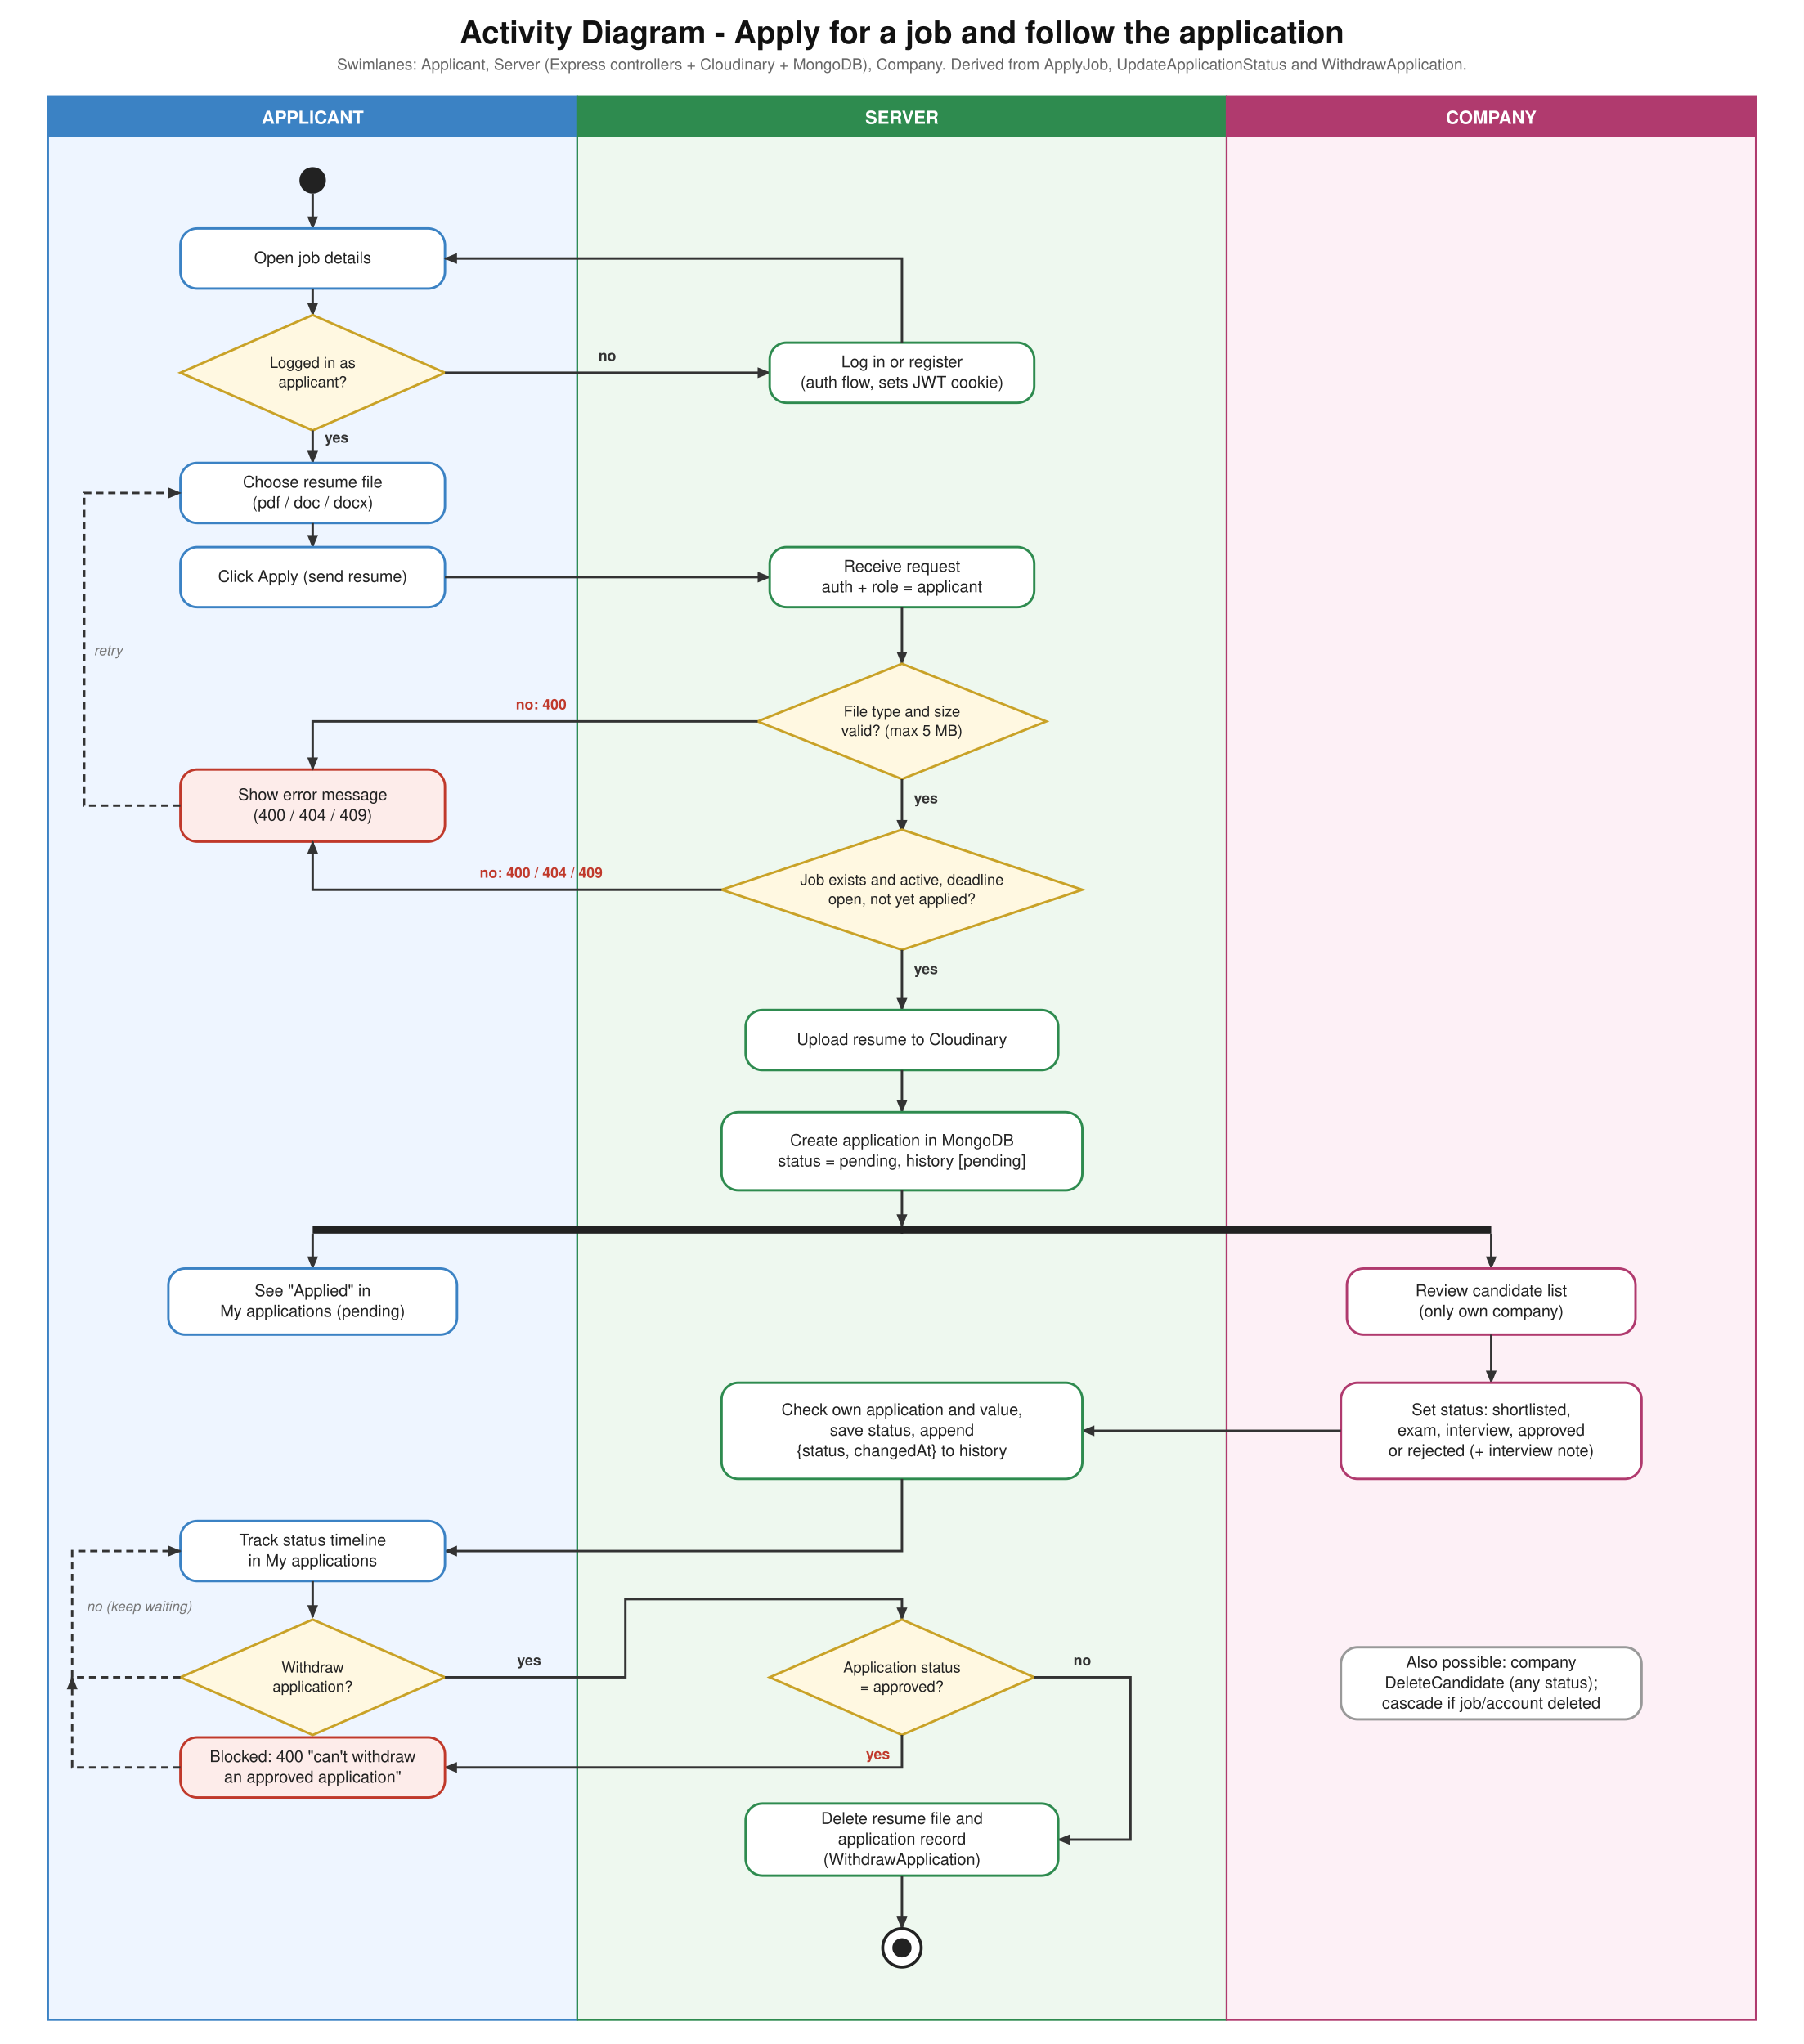
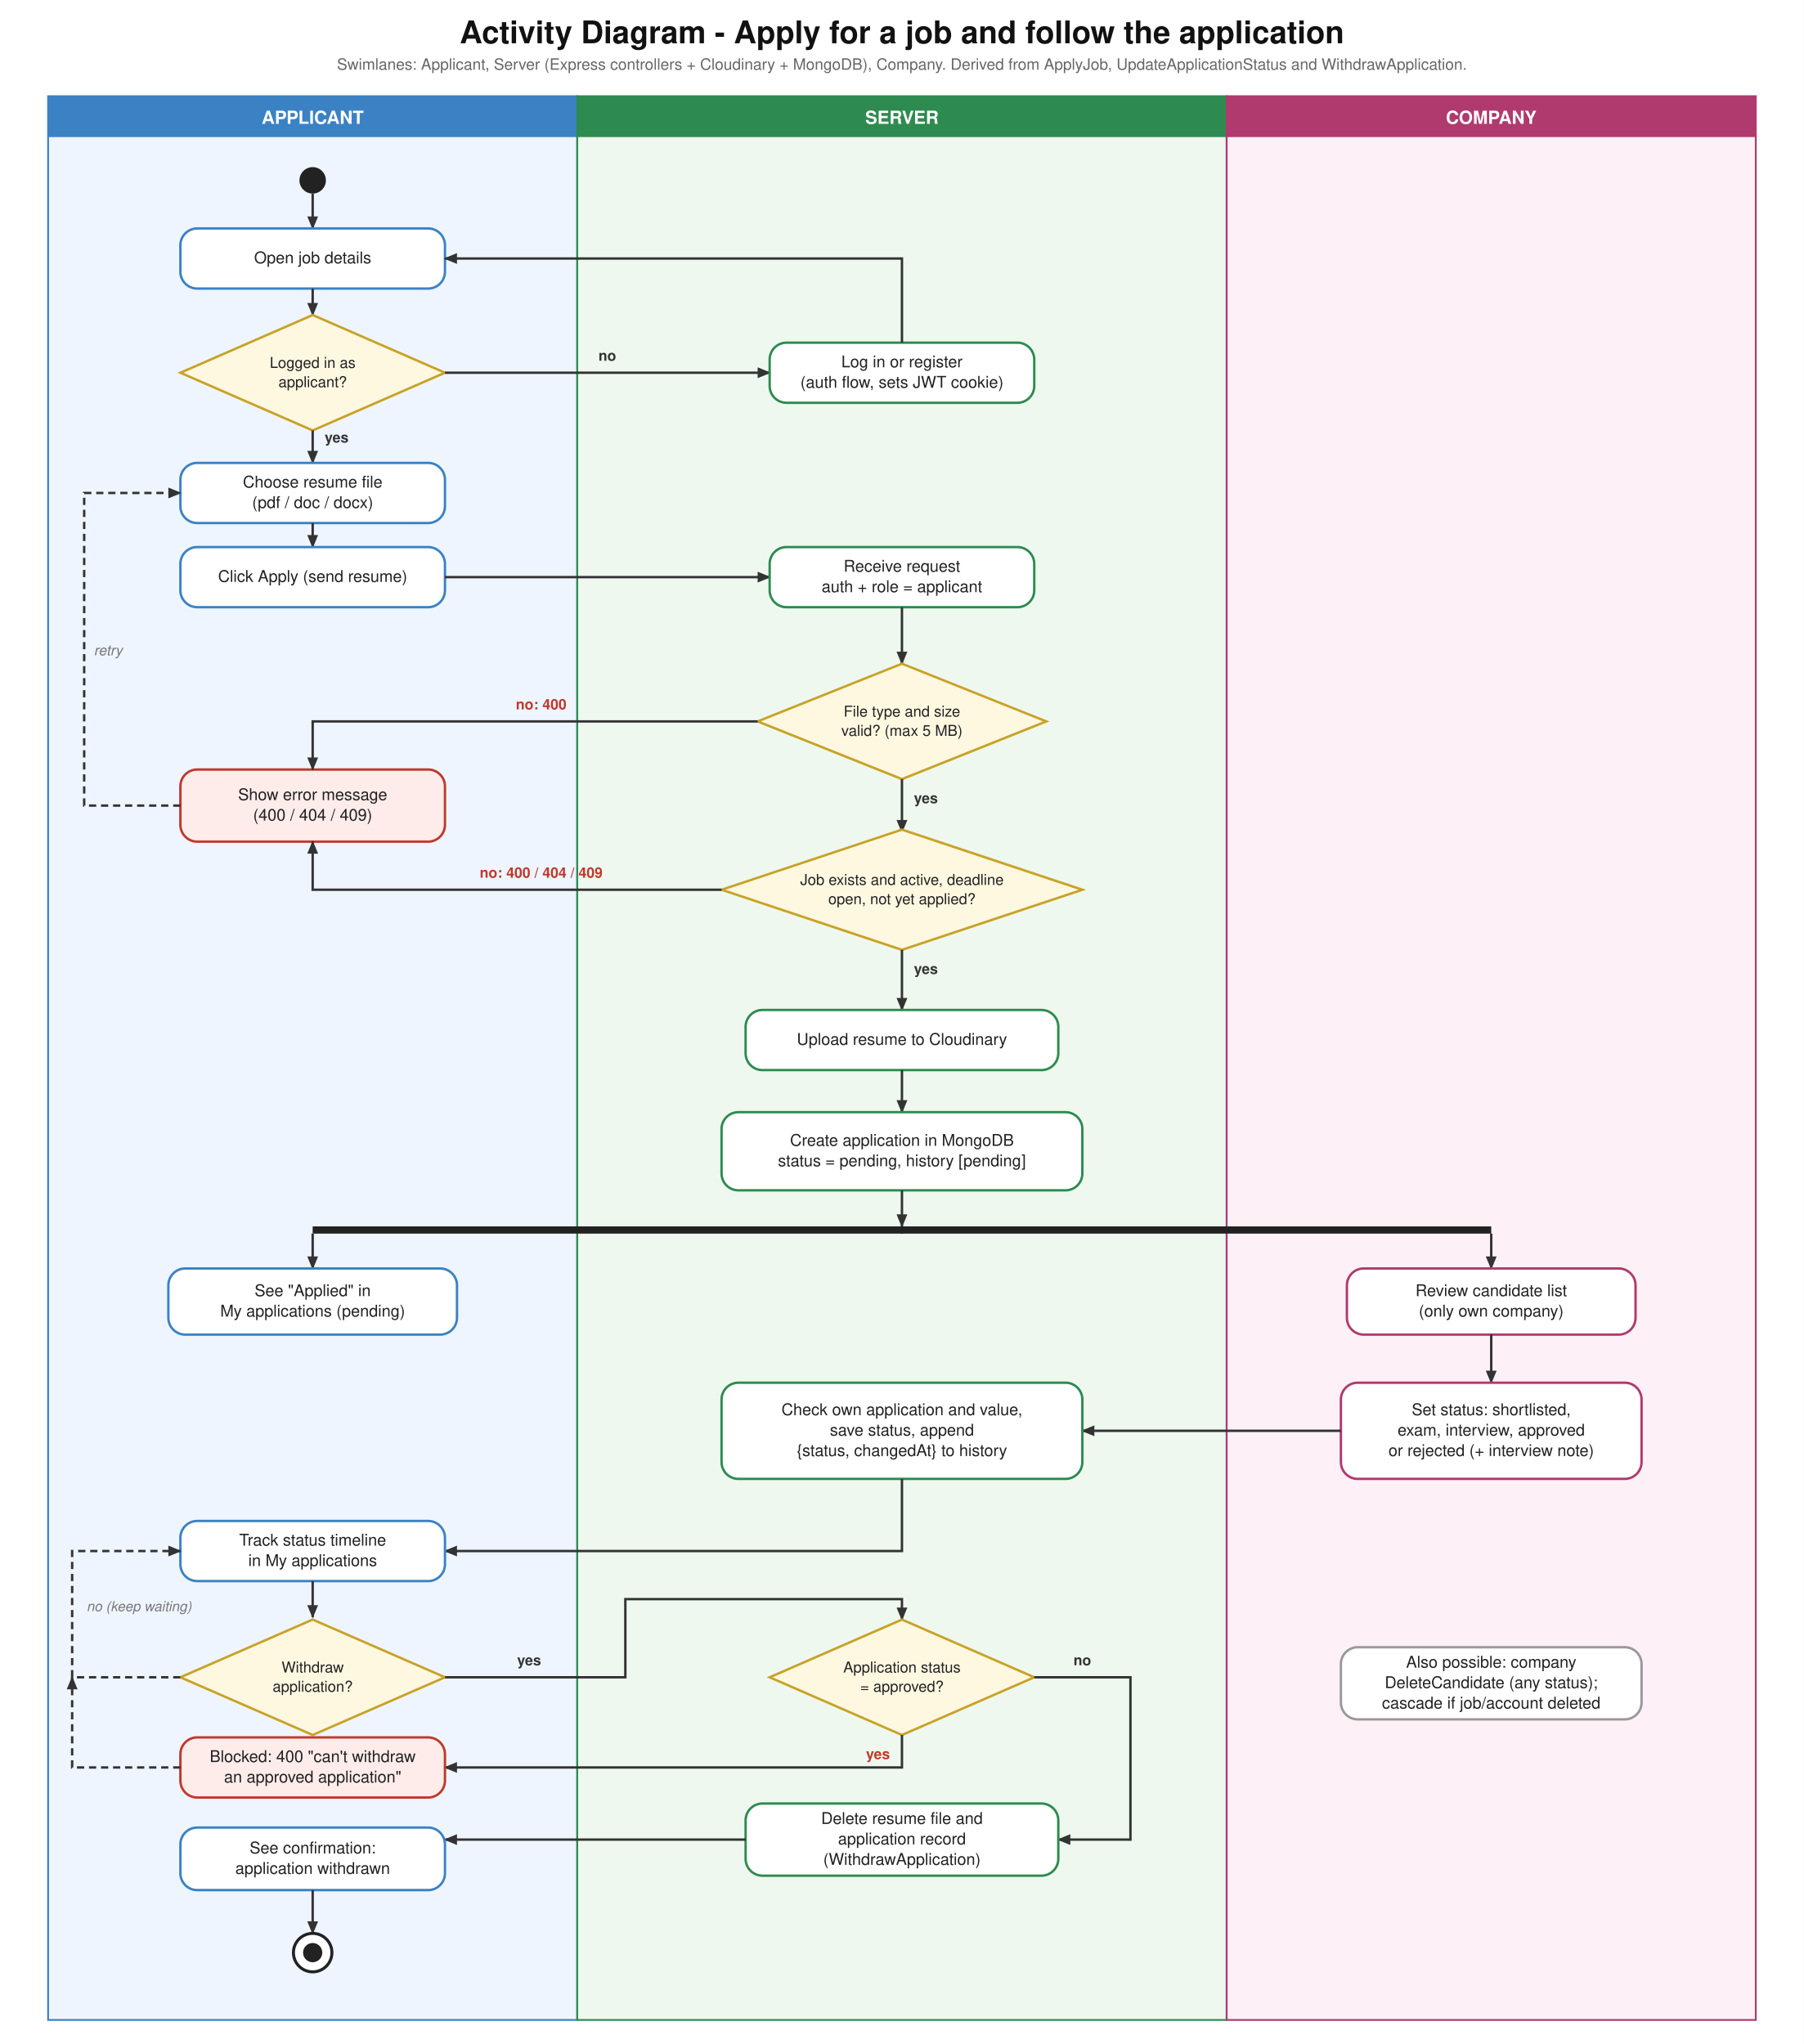
<svg xmlns="http://www.w3.org/2000/svg" viewBox="0 0 1500 1700" width="1500" height="1700">
  <defs>
    <marker id="m" markerUnits="userSpaceOnUse" markerWidth="11" markerHeight="9" refX="10" refY="4.5" orient="auto">
      <path d="M0,0 L11,4.5 L0,9 z" fill="#333" />
    </marker>
  </defs>
  <rect width="1500" height="1700" fill="#fff" />
  <text x="750.0" y="36" font-family="Helvetica,Arial,sans-serif" font-size="26" fill="#111" font-weight="bold" text-anchor="middle">Activity Diagram - Apply for a job and follow the application</text>
  <text x="750.0" y="58" font-family="Helvetica,Arial,sans-serif" font-size="13" fill="#666" font-weight="normal" text-anchor="middle">Swimlanes: Applicant, Server (Express controllers + Cloudinary + MongoDB), Company. Derived from ApplyJob, UpdateApplicationStatus and WithdrawApplication.</text>
  <rect x="40" y="80" width="440" height="1600" fill="#eef5ff" stroke="#3b82c4" stroke-width="1.5" />
  <rect x="40" y="80" width="440" height="34" fill="#3b82c4" />
  <text x="260.0" y="103" font-family="Helvetica,Arial,sans-serif" font-size="15" fill="#fff" font-weight="bold" text-anchor="middle">APPLICANT</text>
  <rect x="480" y="80" width="540" height="1600" fill="#eef8ef" stroke="#2e8b4f" stroke-width="1.5" />
  <rect x="480" y="80" width="540" height="34" fill="#2e8b4f" />
  <text x="750.0" y="103" font-family="Helvetica,Arial,sans-serif" font-size="15" fill="#fff" font-weight="bold" text-anchor="middle">SERVER</text>
  <rect x="1020" y="80" width="440" height="1600" fill="#fdf0f6" stroke="#b03a6e" stroke-width="1.5" />
  <rect x="1020" y="80" width="440" height="34" fill="#b03a6e" />
  <text x="1240.0" y="103" font-family="Helvetica,Arial,sans-serif" font-size="15" fill="#fff" font-weight="bold" text-anchor="middle">COMPANY</text>
  <circle cx="260" cy="150" r="11" fill="#222" />
  <polyline points="260,161 260,190" fill="none" stroke="#333" stroke-width="2" marker-end="url(#m)" />
  <rect x="150.0" y="190" width="220" height="50" rx="14" fill="#fff" stroke="#3b82c4" stroke-width="2" />
  <text x="260" y="219.0" font-family="Helvetica,Arial,sans-serif" font-size="13.5" fill="#222" font-weight="normal" text-anchor="middle">Open job details</text>
  <polyline points="260,240 260,262" fill="none" stroke="#333" stroke-width="2" marker-end="url(#m)" />
  <polygon points="260,262.0 370.0,310 260,358.0 150.0,310" fill="#fff8e1" stroke="#c9a227" stroke-width="2" />
  <text x="260" y="306.0" font-family="Helvetica,Arial,sans-serif" font-size="12.5" fill="#222" font-weight="normal" text-anchor="middle">Logged in as</text>
  <text x="260" y="322.0" font-family="Helvetica,Arial,sans-serif" font-size="12.5" fill="#222" font-weight="normal" text-anchor="middle">applicant?</text>
  <text x="270" y="368" font-family="Helvetica,Arial,sans-serif" font-size="12" fill="#333" font-weight="bold" text-anchor="start">yes</text>
  <polyline points="260,358 260,385" fill="none" stroke="#333" stroke-width="2" marker-end="url(#m)" />
  <polyline points="370,310 640,310" fill="none" stroke="#333" stroke-width="2" marker-end="url(#m)" />
  <text x="505" y="300" font-family="Helvetica,Arial,sans-serif" font-size="12" fill="#333" font-weight="bold" text-anchor="middle">no</text>
  <rect x="640.0" y="285" width="220" height="50" rx="14" fill="#fff" stroke="#2e8b4f" stroke-width="2" />
  <text x="750" y="305.5" font-family="Helvetica,Arial,sans-serif" font-size="13.5" fill="#222" font-weight="normal" text-anchor="middle">Log in or register</text>
  <text x="750" y="322.5" font-family="Helvetica,Arial,sans-serif" font-size="13.5" fill="#222" font-weight="normal" text-anchor="middle">(auth flow, sets JWT cookie)</text>
  <polyline points="750,285 750,215 370,215" fill="none" stroke="#333" stroke-width="2" marker-end="url(#m)" />
  <rect x="150.0" y="385" width="220" height="50" rx="14" fill="#fff" stroke="#3b82c4" stroke-width="2" />
  <text x="260" y="405.5" font-family="Helvetica,Arial,sans-serif" font-size="13.5" fill="#222" font-weight="normal" text-anchor="middle">Choose resume file</text>
  <text x="260" y="422.5" font-family="Helvetica,Arial,sans-serif" font-size="13.5" fill="#222" font-weight="normal" text-anchor="middle">(pdf / doc / docx)</text>
  <polyline points="260,435 260,455" fill="none" stroke="#333" stroke-width="2" marker-end="url(#m)" />
  <rect x="150.0" y="455" width="220" height="50" rx="14" fill="#fff" stroke="#3b82c4" stroke-width="2" />
  <text x="260" y="484.0" font-family="Helvetica,Arial,sans-serif" font-size="13.5" fill="#222" font-weight="normal" text-anchor="middle">Click Apply (send resume)</text>
  <polyline points="370,480 640,480" fill="none" stroke="#333" stroke-width="2" marker-end="url(#m)" />
  <rect x="640.0" y="455" width="220" height="50" rx="14" fill="#fff" stroke="#2e8b4f" stroke-width="2" />
  <text x="750" y="475.5" font-family="Helvetica,Arial,sans-serif" font-size="13.5" fill="#222" font-weight="normal" text-anchor="middle">Receive request</text>
  <text x="750" y="492.5" font-family="Helvetica,Arial,sans-serif" font-size="13.5" fill="#222" font-weight="normal" text-anchor="middle">auth + role = applicant</text>
  <polyline points="750,505 750,552" fill="none" stroke="#333" stroke-width="2" marker-end="url(#m)" />
  <polygon points="750,552.0 870.0,600 750,648.0 630.0,600" fill="#fff8e1" stroke="#c9a227" stroke-width="2" />
  <text x="750" y="596.0" font-family="Helvetica,Arial,sans-serif" font-size="12.5" fill="#222" font-weight="normal" text-anchor="middle">File type and size</text>
  <text x="750" y="612.0" font-family="Helvetica,Arial,sans-serif" font-size="12.5" fill="#222" font-weight="normal" text-anchor="middle">valid? (max 5 MB)</text>
  <text x="760" y="668" font-family="Helvetica,Arial,sans-serif" font-size="12" fill="#333" font-weight="bold" text-anchor="start">yes</text>
  <polyline points="750,648 750,692" fill="none" stroke="#333" stroke-width="2" marker-end="url(#m)" />
  <polygon points="750,690.0 900.0,740 750,790.0 600.0,740" fill="#fff8e1" stroke="#c9a227" stroke-width="2" />
  <text x="750" y="736.0" font-family="Helvetica,Arial,sans-serif" font-size="12.5" fill="#222" font-weight="normal" text-anchor="middle">Job exists and active, deadline</text>
  <text x="750" y="752.0" font-family="Helvetica,Arial,sans-serif" font-size="12.5" fill="#222" font-weight="normal" text-anchor="middle">open, not yet applied?</text>
  <text x="760" y="810" font-family="Helvetica,Arial,sans-serif" font-size="12" fill="#333" font-weight="bold" text-anchor="start">yes</text>
  <polyline points="750,790 750,840" fill="none" stroke="#333" stroke-width="2" marker-end="url(#m)" />
  <rect x="150.0" y="640" width="220" height="60" rx="14" fill="#fdecea" stroke="#c0392b" stroke-width="2" />
  <text x="260" y="665.5" font-family="Helvetica,Arial,sans-serif" font-size="13.5" fill="#222" font-weight="normal" text-anchor="middle">Show error message</text>
  <text x="260" y="682.5" font-family="Helvetica,Arial,sans-serif" font-size="13.5" fill="#222" font-weight="normal" text-anchor="middle">(400 / 404 / 409)</text>
  <polyline points="630,600 260,600 260,640" fill="none" stroke="#333" stroke-width="2" marker-end="url(#m)" />
  <text x="450" y="590" font-family="Helvetica,Arial,sans-serif" font-size="12" fill="#c0392b" font-weight="bold" text-anchor="middle">no: 400</text>
  <polyline points="600,740 260,740 260,700" fill="none" stroke="#333" stroke-width="2" marker-end="url(#m)" />
  <text x="450" y="730" font-family="Helvetica,Arial,sans-serif" font-size="12" fill="#c0392b" font-weight="bold" text-anchor="middle">no: 400 / 404 / 409</text>
  <polyline points="150,670 70,670 70,410 150,410" fill="none" stroke="#333" stroke-width="2" stroke-dasharray="6 4" marker-end="url(#m)" />
  <text x="78" y="545" font-family="Helvetica,Arial,sans-serif" font-size="12" fill="#777" font-weight="normal" text-anchor="start" font-style="italic">retry</text>
  <rect x="620.0" y="840" width="260" height="50" rx="14" fill="#fff" stroke="#2e8b4f" stroke-width="2" />
  <text x="750" y="869.0" font-family="Helvetica,Arial,sans-serif" font-size="13.5" fill="#222" font-weight="normal" text-anchor="middle">Upload resume to Cloudinary</text>
  <polyline points="750,890 750,925" fill="none" stroke="#333" stroke-width="2" marker-end="url(#m)" />
  <rect x="600.0" y="925" width="300" height="65" rx="14" fill="#fff" stroke="#2e8b4f" stroke-width="2" />
  <text x="750" y="953.0" font-family="Helvetica,Arial,sans-serif" font-size="13.5" fill="#222" font-weight="normal" text-anchor="middle">Create application in MongoDB</text>
  <text x="750" y="970.0" font-family="Helvetica,Arial,sans-serif" font-size="13.5" fill="#222" font-weight="normal" text-anchor="middle">status = pending, history [pending]</text>
  <polyline points="750,990 750,1020" fill="none" stroke="#333" stroke-width="2" marker-end="url(#m)" />
  <rect x="260" y="1020" width="980" height="6" fill="#222" />
  <polyline points="260,1026 260,1055" fill="none" stroke="#333" stroke-width="2" marker-end="url(#m)" />
  <polyline points="1240,1026 1240,1055" fill="none" stroke="#333" stroke-width="2" marker-end="url(#m)" />
  <line x1="750" y1="1020" x2="750" y2="1026" stroke="#222" stroke-width="2" />
  <rect x="140.0" y="1055" width="240" height="55" rx="14" fill="#fff" stroke="#3b82c4" stroke-width="2" />
  <text x="260" y="1078.0" font-family="Helvetica,Arial,sans-serif" font-size="13.5" fill="#222" font-weight="normal" text-anchor="middle">See "Applied" in</text>
  <text x="260" y="1095.0" font-family="Helvetica,Arial,sans-serif" font-size="13.5" fill="#222" font-weight="normal" text-anchor="middle">My applications (pending)</text>
  <rect x="1120.0" y="1055" width="240" height="55" rx="14" fill="#fff" stroke="#b03a6e" stroke-width="2" />
  <text x="1240" y="1078.0" font-family="Helvetica,Arial,sans-serif" font-size="13.5" fill="#222" font-weight="normal" text-anchor="middle">Review candidate list</text>
  <text x="1240" y="1095.0" font-family="Helvetica,Arial,sans-serif" font-size="13.5" fill="#222" font-weight="normal" text-anchor="middle">(only own company)</text>
  <polyline points="1240,1110 1240,1150" fill="none" stroke="#333" stroke-width="2" marker-end="url(#m)" />
  <rect x="1115.0" y="1150" width="250" height="80" rx="14" fill="#fff" stroke="#b03a6e" stroke-width="2" />
  <text x="1240" y="1177.0" font-family="Helvetica,Arial,sans-serif" font-size="13.5" fill="#222" font-weight="normal" text-anchor="middle">Set status: shortlisted,</text>
  <text x="1240" y="1194.0" font-family="Helvetica,Arial,sans-serif" font-size="13.5" fill="#222" font-weight="normal" text-anchor="middle">exam, interview, approved</text>
  <text x="1240" y="1211.0" font-family="Helvetica,Arial,sans-serif" font-size="13.5" fill="#222" font-weight="normal" text-anchor="middle">or rejected (+ interview note)</text>
  <polyline points="1115,1190 900,1190" fill="none" stroke="#333" stroke-width="2" marker-end="url(#m)" />
  <rect x="600.0" y="1150" width="300" height="80" rx="14" fill="#fff" stroke="#2e8b4f" stroke-width="2" />
  <text x="750" y="1177.0" font-family="Helvetica,Arial,sans-serif" font-size="13.5" fill="#222" font-weight="normal" text-anchor="middle">Check own application and value,</text>
  <text x="750" y="1194.0" font-family="Helvetica,Arial,sans-serif" font-size="13.5" fill="#222" font-weight="normal" text-anchor="middle">save status, append</text>
  <text x="750" y="1211.0" font-family="Helvetica,Arial,sans-serif" font-size="13.5" fill="#222" font-weight="normal" text-anchor="middle">{status, changedAt} to history</text>
  <polyline points="750,1230 750,1290 370,1290" fill="none" stroke="#333" stroke-width="2" marker-end="url(#m)" />
  <rect x="150.0" y="1265" width="220" height="50" rx="14" fill="#fff" stroke="#3b82c4" stroke-width="2" />
  <text x="260" y="1285.5" font-family="Helvetica,Arial,sans-serif" font-size="13.5" fill="#222" font-weight="normal" text-anchor="middle">Track status timeline</text>
  <text x="260" y="1302.5" font-family="Helvetica,Arial,sans-serif" font-size="13.5" fill="#222" font-weight="normal" text-anchor="middle">in My applications</text>
  <polyline points="260,1315 260,1345" fill="none" stroke="#333" stroke-width="2" marker-end="url(#m)" />
  <polygon points="260,1347.0 370.0,1395 260,1443.0 150.0,1395" fill="#fff8e1" stroke="#c9a227" stroke-width="2" />
  <text x="260" y="1391.0" font-family="Helvetica,Arial,sans-serif" font-size="12.5" fill="#222" font-weight="normal" text-anchor="middle">Withdraw</text>
  <text x="260" y="1407.0" font-family="Helvetica,Arial,sans-serif" font-size="12.5" fill="#222" font-weight="normal" text-anchor="middle">application?</text>
  <polyline points="150,1395 60,1395 60,1290 150,1290" fill="none" stroke="#333" stroke-width="2" stroke-dasharray="6 4" marker-end="url(#m)" />
  <text x="72" y="1340" font-family="Helvetica,Arial,sans-serif" font-size="11.5" fill="#777" font-weight="normal" text-anchor="start" font-style="italic">no (keep waiting)</text>
  <polyline points="370,1395 520,1395 520,1330 750,1330 750,1347" fill="none" stroke="#333" stroke-width="2" marker-end="url(#m)" />
  <text x="440" y="1385" font-family="Helvetica,Arial,sans-serif" font-size="12" fill="#333" font-weight="bold" text-anchor="middle">yes</text>
  <polygon points="750,1347.0 860.0,1395 750,1443.0 640.0,1395" fill="#fff8e1" stroke="#c9a227" stroke-width="2" />
  <text x="750" y="1391.0" font-family="Helvetica,Arial,sans-serif" font-size="12.5" fill="#222" font-weight="normal" text-anchor="middle">Application status</text>
  <text x="750" y="1407.0" font-family="Helvetica,Arial,sans-serif" font-size="12.5" fill="#222" font-weight="normal" text-anchor="middle">= approved?</text>
  <polyline points="750,1443 750,1470 370,1470" fill="none" stroke="#333" stroke-width="2" marker-end="url(#m)" />
  <text x="740" y="1463" font-family="Helvetica,Arial,sans-serif" font-size="12" fill="#c0392b" font-weight="bold" text-anchor="end">yes</text>
  <rect x="150.0" y="1445" width="220" height="50" rx="14" fill="#fdecea" stroke="#c0392b" stroke-width="2" />
  <text x="260" y="1465.5" font-family="Helvetica,Arial,sans-serif" font-size="13.5" fill="#222" font-weight="normal" text-anchor="middle">Blocked: 400 "can't withdraw</text>
  <text x="260" y="1482.5" font-family="Helvetica,Arial,sans-serif" font-size="13.5" fill="#222" font-weight="normal" text-anchor="middle">an approved application"</text>
  <polyline points="150,1470 60,1470 60,1395" fill="none" stroke="#333" stroke-width="2" stroke-dasharray="6 4" marker-end="url(#m)" />
  <polyline points="860,1395 940,1395 940,1530 880,1530" fill="none" stroke="#333" stroke-width="2" marker-end="url(#m)" />
  <text x="900" y="1385" font-family="Helvetica,Arial,sans-serif" font-size="12" fill="#333" font-weight="bold" text-anchor="middle">no</text>
  <rect x="620.0" y="1500" width="260" height="60" rx="14" fill="#fff" stroke="#2e8b4f" stroke-width="2" />
  <text x="750" y="1517.0" font-family="Helvetica,Arial,sans-serif" font-size="13.5" fill="#222" font-weight="normal" text-anchor="middle">Delete resume file and</text>
  <text x="750" y="1534.0" font-family="Helvetica,Arial,sans-serif" font-size="13.5" fill="#222" font-weight="normal" text-anchor="middle">application record</text>
  <text x="750" y="1551.0" font-family="Helvetica,Arial,sans-serif" font-size="13.5" fill="#222" font-weight="normal" text-anchor="middle">(WithdrawApplication)</text>
-   <polyline points="750,1560 750,1604" fill="none" stroke="#333" stroke-width="2" marker-end="url(#m)" />
+   <polyline points="620,1530 370,1530" fill="none" stroke="#333" stroke-width="2" marker-end="url(#m)" />
+   <rect x="150.0" y="1520" width="220" height="52" rx="14" fill="#fff" stroke="#3b82c4" stroke-width="2" />
+   <text x="260" y="1541.5" font-family="Helvetica,Arial,sans-serif" font-size="13.5" fill="#222" font-weight="normal" text-anchor="middle">See confirmation:</text>
+   <text x="260" y="1558.5" font-family="Helvetica,Arial,sans-serif" font-size="13.5" fill="#222" font-weight="normal" text-anchor="middle">application withdrawn</text>
+   <polyline points="260,1572 260,1608" fill="none" stroke="#333" stroke-width="2" marker-end="url(#m)" />
  <rect x="1115.0" y="1370" width="250" height="60" rx="14" fill="#fff" stroke="#999" stroke-width="2" />
  <text x="1240" y="1387.0" font-family="Helvetica,Arial,sans-serif" font-size="13.5" fill="#222" font-weight="normal" text-anchor="middle">Also possible: company</text>
  <text x="1240" y="1404.0" font-family="Helvetica,Arial,sans-serif" font-size="13.5" fill="#222" font-weight="normal" text-anchor="middle">DeleteCandidate (any status);</text>
  <text x="1240" y="1421.0" font-family="Helvetica,Arial,sans-serif" font-size="13.5" fill="#222" font-weight="normal" text-anchor="middle">cascade if job/account deleted</text>
-   <circle cx="750" cy="1620" r="16" fill="#fff" stroke="#222" stroke-width="2.5" />
-   <circle cx="750" cy="1620" r="8" fill="#222" />
+   <circle cx="260" cy="1624" r="16" fill="#fff" stroke="#222" stroke-width="2.5" />
+   <circle cx="260" cy="1624" r="8" fill="#222" />
</svg>
